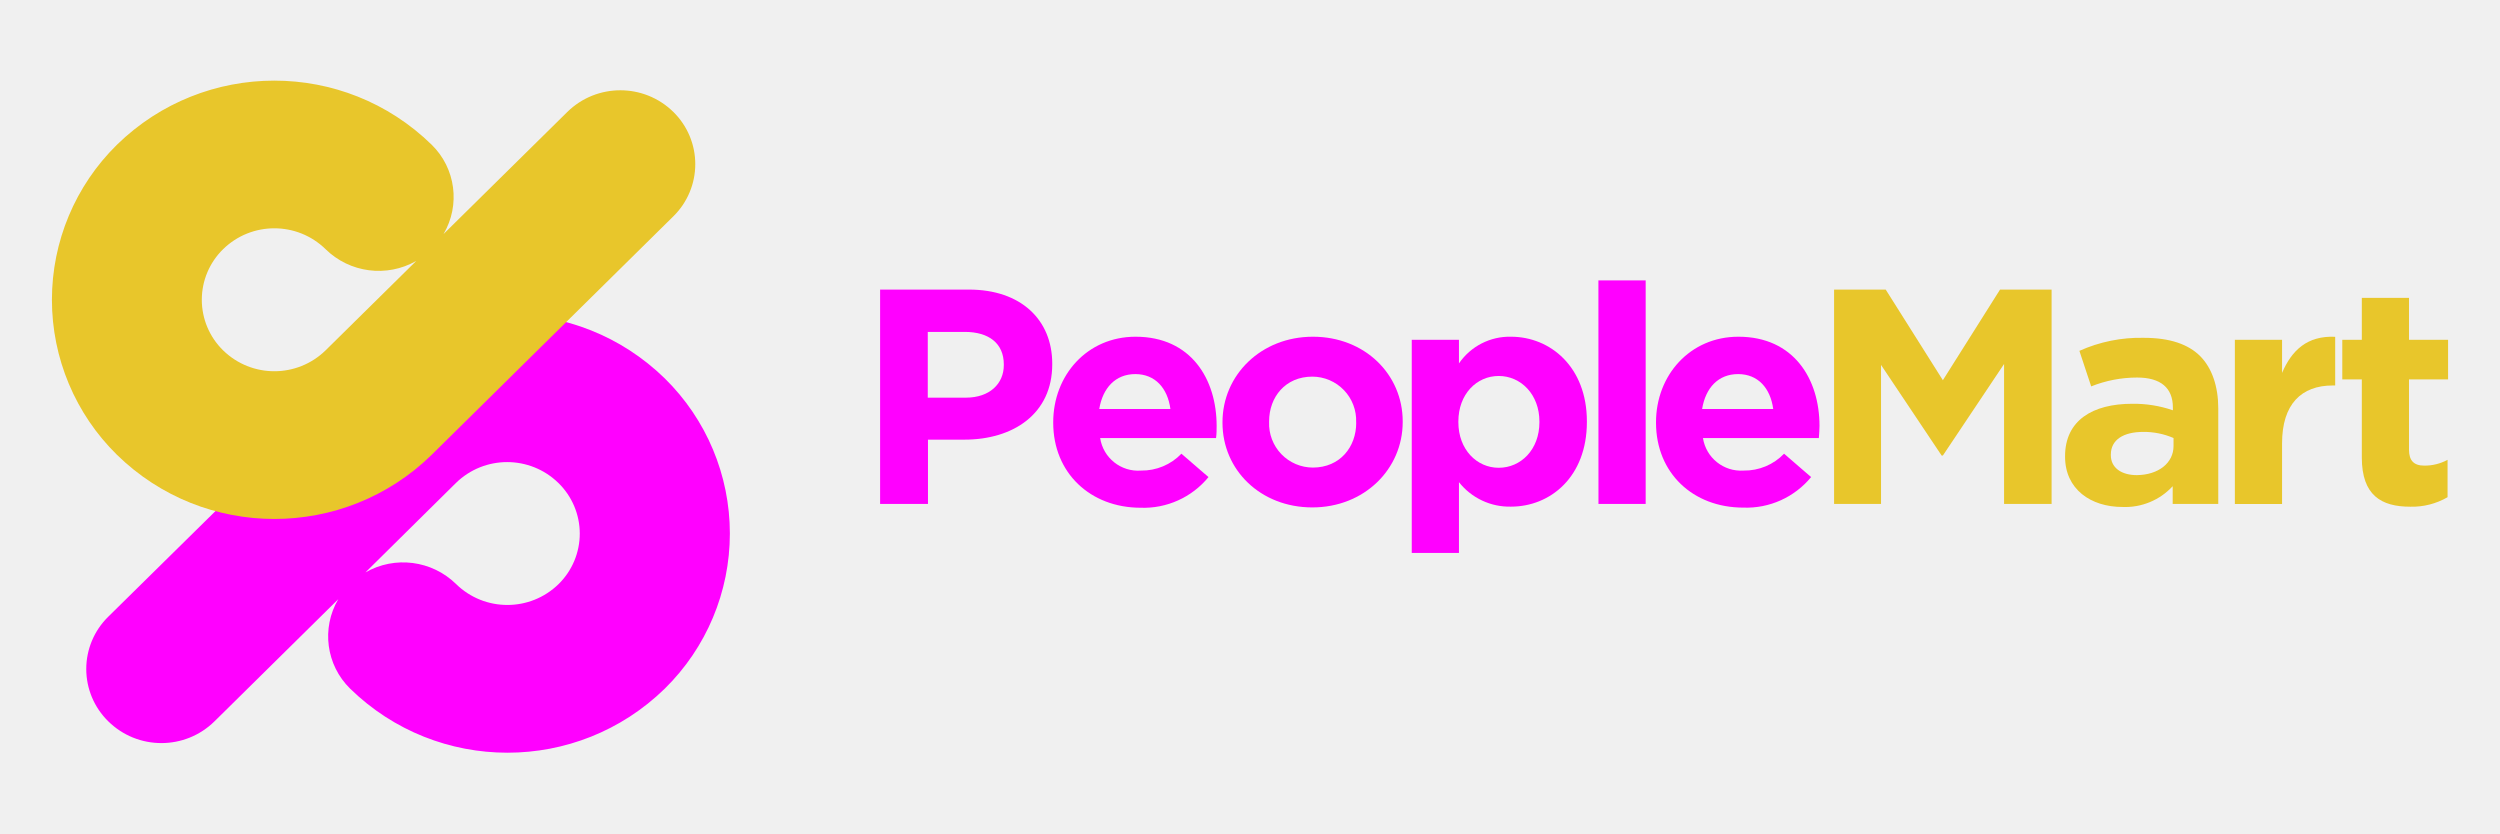
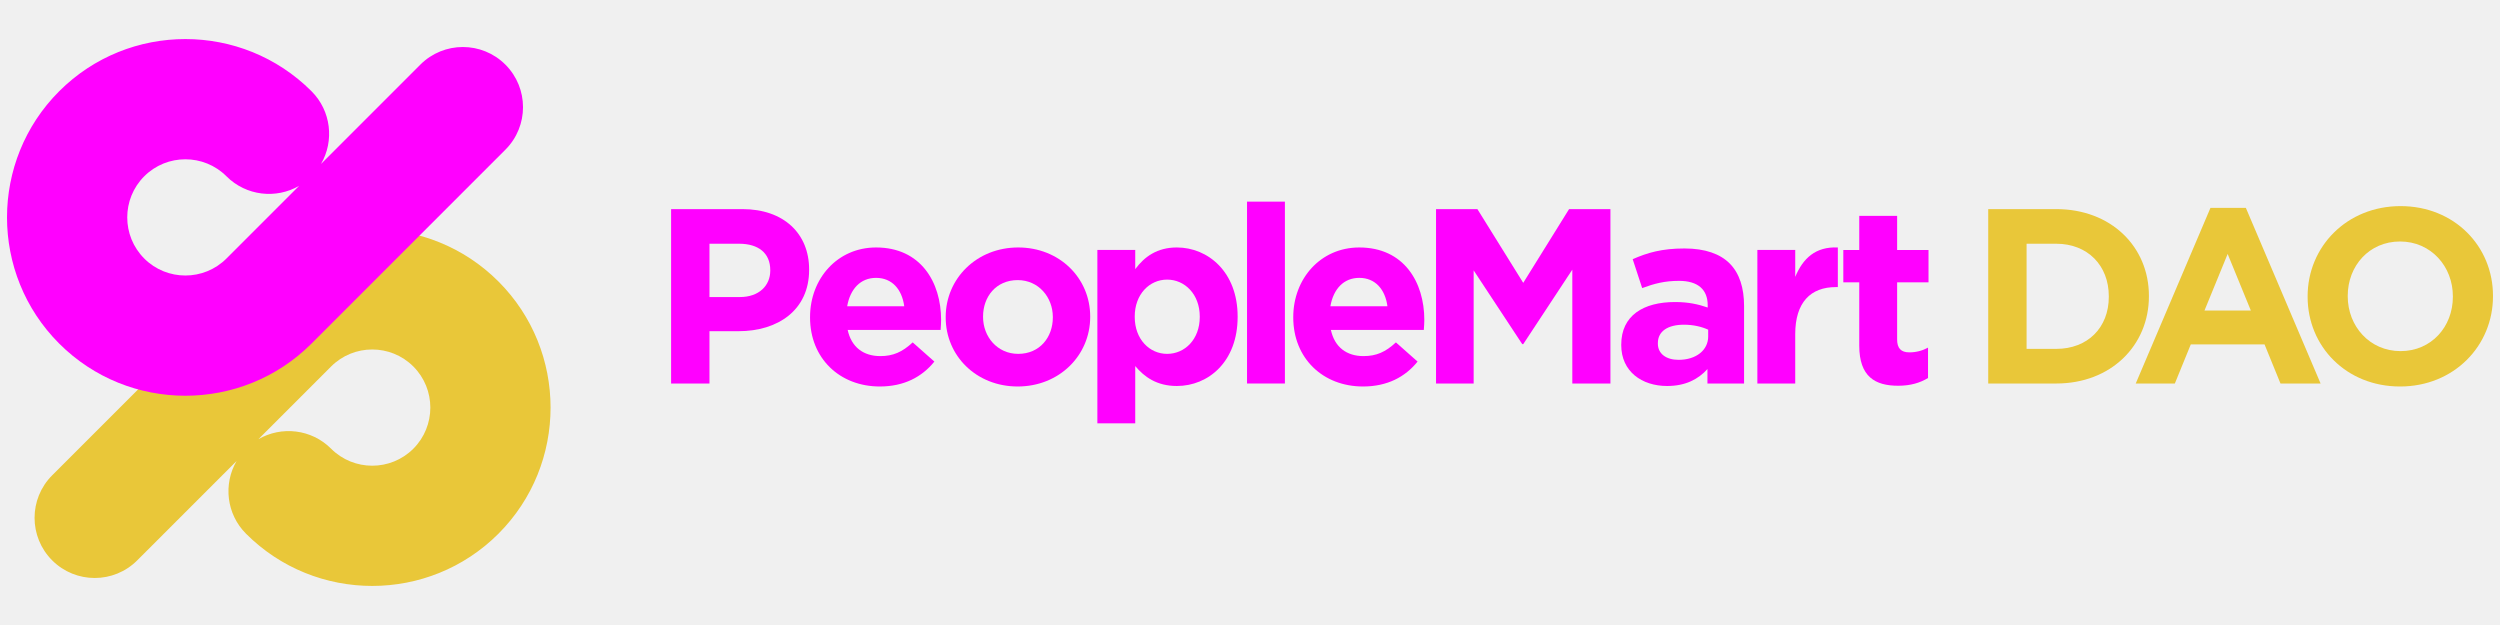
- <svg xmlns="http://www.w3.org/2000/svg" id="图层_1" data-name="图层 1" viewBox="0 0 384 128" version="1.1" width="384" height="128">
-   <defs id="defs826">
-     <style id="style824">.cls-1{fill:#fff;}.cls-2{fill:#14529c;}.cls-3{fill:#e8c62b;}</style>
+ <svg xmlns="http://www.w3.org/2000/svg" viewBox="0 0 512 128" height="128" width="512" xml:space="preserve" id="svg2" version="1.1">
+   <defs id="defs6">
+     <clipPath id="clipPath20" clipPathUnits="userSpaceOnUse">
+       <path id="path18" d="M 0,170.079 H 566.929 V 0 H 0 Z" />
+     </clipPath>
  </defs>
-   <path class="cls-2" d="m 135.185,44.48 h 13.65 c 8,0 12.79,4.66 12.79,11.38 v 0.1 c 0,7.62 -6,11.57 -13.5,11.57 h -5.59 v 9.87 h -7.35 z m 13.17,16.6 c 3.68,0 5.83,-2.16 5.83,-5 v -0.1 c 0,-3.24 -2.29,-5 -6,-5 h -5.68 v 10.1 z" id="path830" style="fill:#ff00ff" />
-   <path class="cls-2" d="m 161.775,64.94 v -0.09 c 0,-7.2 5.2,-13.13 12.65,-13.13 8.54,0 12.45,6.54 12.45,13.69 0,0.56 0,1.22 -0.09,1.88 h -17.8 a 5.9,5.9 0 0 0 6.28,4.99 8.42,8.42 0 0 0 6.2,-2.59 l 4.16,3.59 a 12.88,12.88 0 0 1 -10.46,4.71 c -7.68,-0.02 -13.39,-5.34 -13.39,-13.05 z m 18,-2.12 c -0.43,-3.2 -2.34,-5.36 -5.39,-5.36 -3.05,0 -5,2.12 -5.54,5.36 z" id="path832" style="fill:#ff00ff" />
-   <path class="cls-2" d="m 187.775,64.94 v -0.09 c 0,-7.25 5.92,-13.13 13.89,-13.13 7.97,0 13.79,5.79 13.79,13 v 0.1 c 0,7.24 -5.91,13.12 -13.88,13.12 -7.97,0 -13.8,-5.76 -13.8,-13 z m 20.53,0 v -0.09 a 6.75,6.75 0 0 0 -6.73,-7 c -4.16,0 -6.64,3.16 -6.64,6.87 v 0.1 a 6.74,6.74 0 0 0 6.73,7 c 4.16,-0.01 6.65,-3.16 6.65,-6.88 z" id="path834" style="fill:#ff00ff" />
-   <path class="cls-2" d="m 216.845,52.19 h 7.25 v 3.63 a 9.42,9.42 0 0 1 8,-4.1 c 6,0 11.65,4.61 11.65,13 v 0.1 c 0,8.41 -5.59,13 -11.65,13 a 9.89,9.89 0 0 1 -8,-3.76 v 10.87 h -7.25 z m 19.61,12.66 v -0.1 c 0,-4.18 -2.86,-7 -6.25,-7 -3.39,0 -6.2,2.78 -6.2,7 v 0.1 c 0,4.18 2.81,7 6.2,7 3.39,0 6.25,-2.77 6.25,-7 z" id="path836" style="fill:#ff00ff" />
-   <path class="cls-2" d="m 245.515,43.07 h 7.26 V 77.4 h -7.25 z" id="path838" style="fill:#ff00ff" />
-   <path class="cls-2" d="m 254.365,64.94 v -0.09 c 0,-7.2 5.21,-13.13 12.65,-13.13 8.54,0 12.46,6.54 12.46,13.69 0,0.56 -0.05,1.22 -0.1,1.88 h -17.8 a 5.92,5.92 0 0 0 6.25,4.99 8.44,8.44 0 0 0 6.21,-2.59 l 4.15,3.59 a 12.86,12.86 0 0 1 -10.41,4.69 c -7.73,0 -13.41,-5.32 -13.41,-13.03 z m 18,-2.12 c -0.43,-3.2 -2.33,-5.36 -5.39,-5.36 -3.06,0 -5,2.12 -5.53,5.36 z" id="path840" style="fill:#ff00ff" />
-   <path class="cls-2" d="m 281.715,44.48 h 7.93 l 8.78,13.92 8.78,-13.92 h 7.92 V 77.4 h -7.3 V 55.91 l -9.4,14.06 h -0.19 l -9.31,-13.92 V 77.4 h -7.21 z" id="path842" style="fill:#e8c62b;fill-opacity:1" />
-   <path class="cls-2" d="m 317.195,70.16 v -0.09 c 0,-5.51 4.25,-8.05 10.31,-8.05 a 18.4,18.4 0 0 1 6.25,1 v -0.43 c 0,-3 -1.86,-4.6 -5.49,-4.6 a 19,19 0 0 0 -7.06,1.36 l -1.81,-5.46 a 22.85,22.85 0 0 1 9.92,-2 c 4,0 6.83,1 8.64,2.82 1.81,1.82 2.77,4.66 2.77,8 V 77.4 h -7 v -2.72 a 9.92,9.92 0 0 1 -7.73,3.19 c -4.84,0 -8.8,-2.72 -8.8,-7.71 z m 16.66,-1.65 v -1.23 a 11.48,11.48 0 0 0 -4.63,-0.94 c -3.1,0 -5,1.23 -5,3.48 v 0.1 c 0,1.93 1.62,3.06 4,3.06 3.34,-0.04 5.63,-1.88 5.63,-4.47 z" id="path844" style="fill:#e8c62b;fill-opacity:1" />
-   <path class="cls-2" d="m 343.275,52.19 h 7.25 v 5.09 c 1.48,-3.48 3.87,-5.74 8.16,-5.55 v 7.48 h -0.38 c -4.82,0 -7.78,2.87 -7.78,8.89 v 9.31 h -7.25 z" id="path846" style="fill:#e8c62b;fill-opacity:1" />
-   <path class="cls-2" d="m 362.775,70.28 v -12 h -3 v -6.09 h 3 v -6.44 h 7.25 v 6.44 h 6 v 6.09 h -6 v 10.8 c 0,1.64 0.72,2.44 2.34,2.44 a 7.39,7.39 0 0 0 3.58,-0.89 v 5.74 a 10.85,10.85 0 0 1 -5.73,1.46 c -4.44,0 -7.44,-1.74 -7.44,-7.55 z" id="path848" style="fill:#e8c62b;fill-opacity:1" />
-   <path class="cls-2" d="m 16.625,110.79 a 11.24,11.24 0 0 1 0,-16.06 l 37.15,-36.6 a 34.59,34.59 0 0 1 48.34,0 33.39,33.39 0 0 1 0,47.64 34.59,34.59 0 0 1 -48.34,0 11.25,11.25 0 0 1 -1.82,-13.73 l -19,18.75 a 11.63,11.63 0 0 1 -16.33,0 z m 69.15,-36.6 a 11.26,11.26 0 0 0 -15.75,0 l -13.89,13.73 a 11.63,11.63 0 0 1 13.92,1.79 11.26,11.26 0 0 0 15.75,0 10.86,10.86 0 0 0 -0.03,-15.52 z" id="path856" style="fill:#ff00ff" />
-   <path class="cls-3" d="m 103.445,17.21 a 11.23,11.23 0 0 1 0,16 L 66.305,69.86 a 34.57,34.57 0 0 1 -48.34,0 33.38,33.38 0 0 1 0,-47.63 34.59,34.59 0 0 1 48.34,0 11.22,11.22 0 0 1 1.82,13.72 l 19,-18.74 a 11.63,11.63 0 0 1 16.32,0 z m -69.18,36.6 a 11.26,11.26 0 0 0 15.75,0 l 13.92,-13.73 a 11.65,11.65 0 0 1 -13.92,-1.8 11.26,11.26 0 0 0 -15.75,0 10.86,10.86 0 0 0 0,15.53 z" id="path858" />
+   <path id="path24" style="fill:#ff00ff;fill-opacity:1;fill-rule:nonzero;stroke:none;stroke-width:0.978" d="m 151.525,60.836 c 3.929,0 6.225,-2.347 6.225,-5.409 v -0.102 c 0,-3.521 -2.449,-5.409 -6.378,-5.409 h -6.072 V 60.836 Z M 137.441,42.825 h 14.593 c 8.522,0 13.675,5.051 13.675,12.348 v 0.103 c 0,8.266 -6.428,12.552 -14.44,12.552 h -5.97 v 10.715 h -7.858 z" />
+   <path id="path28" style="fill:#ff00ff;fill-opacity:1;fill-rule:nonzero;stroke:none;stroke-width:0.978" d="m 185.187,62.725 c -0.46,-3.47 -2.501,-5.817 -5.766,-5.817 -3.215,0 -5.306,2.296 -5.919,5.817 z m -19.288,2.296 V 64.919 c 0,-7.807 5.562,-14.237 13.522,-14.237 9.134,0 13.318,7.093 13.318,14.848 0,0.613 -0.051,1.327 -0.102,2.042 h -19.033 c 0.765,3.521 3.215,5.357 6.684,5.357 2.602,0 4.491,-0.816 6.633,-2.807 l 4.439,3.929 c -2.551,3.164 -6.225,5.103 -11.174,5.103 -8.216,0 -14.288,-5.767 -14.288,-14.134" />
+   <path id="path32" style="fill:#ff00ff;fill-opacity:1;fill-rule:nonzero;stroke:none;stroke-width:0.978" d="m 215.619,65.02 v -0.102 c 0,-4.031 -2.908,-7.553 -7.195,-7.553 -4.439,0 -7.093,3.419 -7.093,7.451 v 0.102 c 0,4.031 2.908,7.552 7.195,7.552 4.439,0 7.093,-3.419 7.093,-7.45 m -21.941,0 v -0.102 c 0,-7.859 6.327,-14.237 14.848,-14.237 8.47,0 14.747,6.277 14.747,14.135 v 0.102 c 0,7.858 -6.327,14.236 -14.848,14.236 -8.47,0 -14.747,-6.277 -14.747,-14.134" />
+   <path id="path36" style="fill:#ff00ff;fill-opacity:1;fill-rule:nonzero;stroke:none;stroke-width:0.978" d="M 245.711,64.919 V 64.817 c 0,-4.543 -3.062,-7.553 -6.684,-7.553 -3.622,0 -6.633,3.01 -6.633,7.553 v 0.102 c 0,4.541 3.011,7.552 6.633,7.552 3.622,0 6.684,-2.959 6.684,-7.552 M 224.74,51.193 h 7.755 v 3.928 c 1.888,-2.551 4.491,-4.44 8.522,-4.44 6.378,0 12.45,5.001 12.45,14.135 v 0.102 c 0,9.133 -5.97,14.133 -12.45,14.133 -4.133,0 -6.685,-1.887 -8.522,-4.082 v 11.736 h -7.755 z" />
+   <path id="path38" style="fill:#ff00ff;fill-opacity:1;fill-rule:nonzero;stroke:none;stroke-width:0.978" d="m 255.392,41.294 h 7.756 v 37.248 h -7.756 z" />
+   <path id="path42" style="fill:#ff00ff;fill-opacity:1;fill-rule:nonzero;stroke:none;stroke-width:0.978" d="m 284.148,62.725 c -0.46,-3.47 -2.501,-5.817 -5.766,-5.817 -3.215,0 -5.306,2.296 -5.919,5.817 z m -19.287,2.296 V 64.919 c 0,-7.807 5.562,-14.237 13.521,-14.237 9.133,0 13.319,7.093 13.319,14.848 0,0.613 -0.052,1.327 -0.103,2.042 h -19.033 c 0.766,3.521 3.215,5.357 6.684,5.357 2.602,0 4.491,-0.816 6.633,-2.807 l 4.439,3.929 c -2.55,3.164 -6.225,5.103 -11.173,5.103 -8.217,0 -14.288,-5.767 -14.288,-14.134" />
+   <path id="path46" style="fill:#ff00ff;fill-opacity:1;fill-rule:nonzero;stroke:none;stroke-width:0.978" d="m 294.101,42.825 h 8.47 l 9.388,15.104 9.388,-15.104 h 8.47 v 35.718 h -7.807 V 55.224 l -10.051,15.256 h -0.203 l -9.951,-15.104 v 23.166 h -7.704 z" />
+   <path id="path50" style="fill:#ff00ff;fill-opacity:1;fill-rule:nonzero;stroke:none;stroke-width:0.978" d="m 349.837,68.898 v -1.377 c -1.326,-0.613 -3.062,-1.021 -4.95,-1.021 -3.315,0 -5.356,1.326 -5.356,3.776 v 0.102 c 0,2.092 1.734,3.316 4.235,3.316 3.623,0 6.072,-1.989 6.072,-4.796 m -17.808,1.786 v -0.102 c 0,-5.969 4.542,-8.725 11.022,-8.725 2.755,0 4.745,0.46 6.684,1.123 v -0.46 c 0,-3.215 -1.99,-5 -5.868,-5 -2.96,0 -5.053,0.561 -7.552,1.48 l -1.94,-5.919 c 3.011,-1.327 5.97,-2.195 10.614,-2.195 4.235,0 7.298,1.122 9.236,3.061 2.041,2.042 2.96,5.052 2.96,8.726 v 15.868 h -7.501 v -2.959 c -1.888,2.093 -4.491,3.47 -8.267,3.47 -5.153,0 -9.388,-2.959 -9.388,-8.368" />
+   <path id="path54" style="fill:#ff00ff;fill-opacity:1;fill-rule:nonzero;stroke:none;stroke-width:0.978" d="m 359.908,51.193 h 7.755 v 5.51 c 1.582,-3.776 4.133,-6.225 8.726,-6.02 v 8.113 h -0.409 c -5.154,0 -8.318,3.113 -8.318,9.644 V 78.542 h -7.755 z" />
+   <path id="path58" style="fill:#ff00ff;fill-opacity:1;fill-rule:nonzero;stroke:none;stroke-width:0.978" d="M 380.776,70.786 V 57.826 h -3.265 v -6.632 h 3.265 v -6.991 h 7.756 v 6.991 h 6.429 v 6.632 h -6.429 V 69.511 c 0,1.786 0.766,2.653 2.5,2.653 1.429,0 2.704,-0.358 3.827,-0.97 v 6.226 c -1.632,0.969 -3.52,1.581 -6.122,1.581 -4.747,0 -7.961,-1.887 -7.961,-8.215" />
+   <path id="path62" style="fill:#e9c739;fill-opacity:1;fill-rule:nonzero;stroke:none;stroke-width:0.978" d="m 421.117,71.45 c 6.428,0 10.767,-4.338 10.767,-10.665 v -0.102 c 0,-6.327 -4.339,-10.767 -10.767,-10.767 h -6.072 V 71.45 Z M 407.187,42.825 h 13.93 c 11.226,0 18.981,7.704 18.981,17.757 v 0.103 c 0,10.051 -7.755,17.858 -18.981,17.858 h -13.93 z" />
+   <path id="path66" style="fill:#e9c739;fill-opacity:1;fill-rule:nonzero;stroke:none;stroke-width:0.978" d="m 460.971,63.592 -4.747,-11.583 -4.744,11.583 z m -8.266,-21.022 h 7.245 l 15.308,35.973 h -8.215 l -3.265,-8.011 h -15.104 l -3.265,8.011 h -8.01 z" />
+   <path id="path70" style="fill:#e9c739;fill-opacity:1;fill-rule:nonzero;stroke:none;stroke-width:0.978" d="m 502.348,60.785 v -0.102 c 0,-6.123 -4.49,-11.226 -10.818,-11.226 -6.326,0 -10.715,5.001 -10.715,11.124 v 0.102 c 0,6.123 4.491,11.225 10.819,11.225 6.326,0 10.714,-5 10.714,-11.123 m -29.748,0 v -0.102 c 0,-10.154 8.011,-18.472 19.034,-18.472 11.02,0 18.93,8.216 18.93,18.37 v 0.102 c 0,10.154 -8.011,18.472 -19.034,18.472 -11.022,0 -18.93,-8.216 -18.93,-18.37" />
+   <path id="path74" style="fill:#e9c739;fill-opacity:1;fill-rule:nonzero;stroke:none;stroke-width:0.978" d="m 84.652,75.056 c -4.642,-4.642 -12.196,-4.642 -16.838,0 L 52.922,89.948 c 4.714,-2.738 10.854,-2.089 14.891,1.947 4.642,4.642 12.196,4.642 16.838,0 4.642,-4.641 4.642,-12.196 0,-16.838 M 10.687,114.763 c -4.811,-4.81 -4.811,-12.609 0,-17.419 L 50.394,57.637 c 14.248,-14.247 37.429,-14.247 51.677,0 14.247,14.248 14.247,37.429 0,51.677 -14.248,14.248 -37.429,14.248 -51.677,0 -4.036,-4.036 -4.685,-10.177 -1.948,-14.89 L 28.106,114.763 c -4.811,4.811 -12.609,4.811 -17.419,0" />
+   <path id="path78" style="fill:#ff00ff;fill-opacity:1;fill-rule:nonzero;stroke:none;stroke-width:0.978" d="m 29.541,52.944 c 4.642,4.642 12.196,4.642 16.838,0 L 61.27,38.052 c -4.713,2.738 -10.854,2.089 -14.89,-1.947 -4.642,-4.642 -12.196,-4.642 -16.838,0 -4.642,4.642 -4.642,12.196 0,16.838 M 103.506,13.237 c 4.81,4.81 4.81,12.61 0,17.419 L 63.799,70.363 c -14.248,14.247 -37.429,14.247 -51.677,0 -14.248,-14.248 -14.248,-37.429 0,-51.677 14.248,-14.248 37.429,-14.248 51.677,0 4.036,4.036 4.685,10.177 1.948,14.89 l 20.339,-20.339 c 4.811,-4.811 12.609,-4.811 17.419,0" />
</svg>
